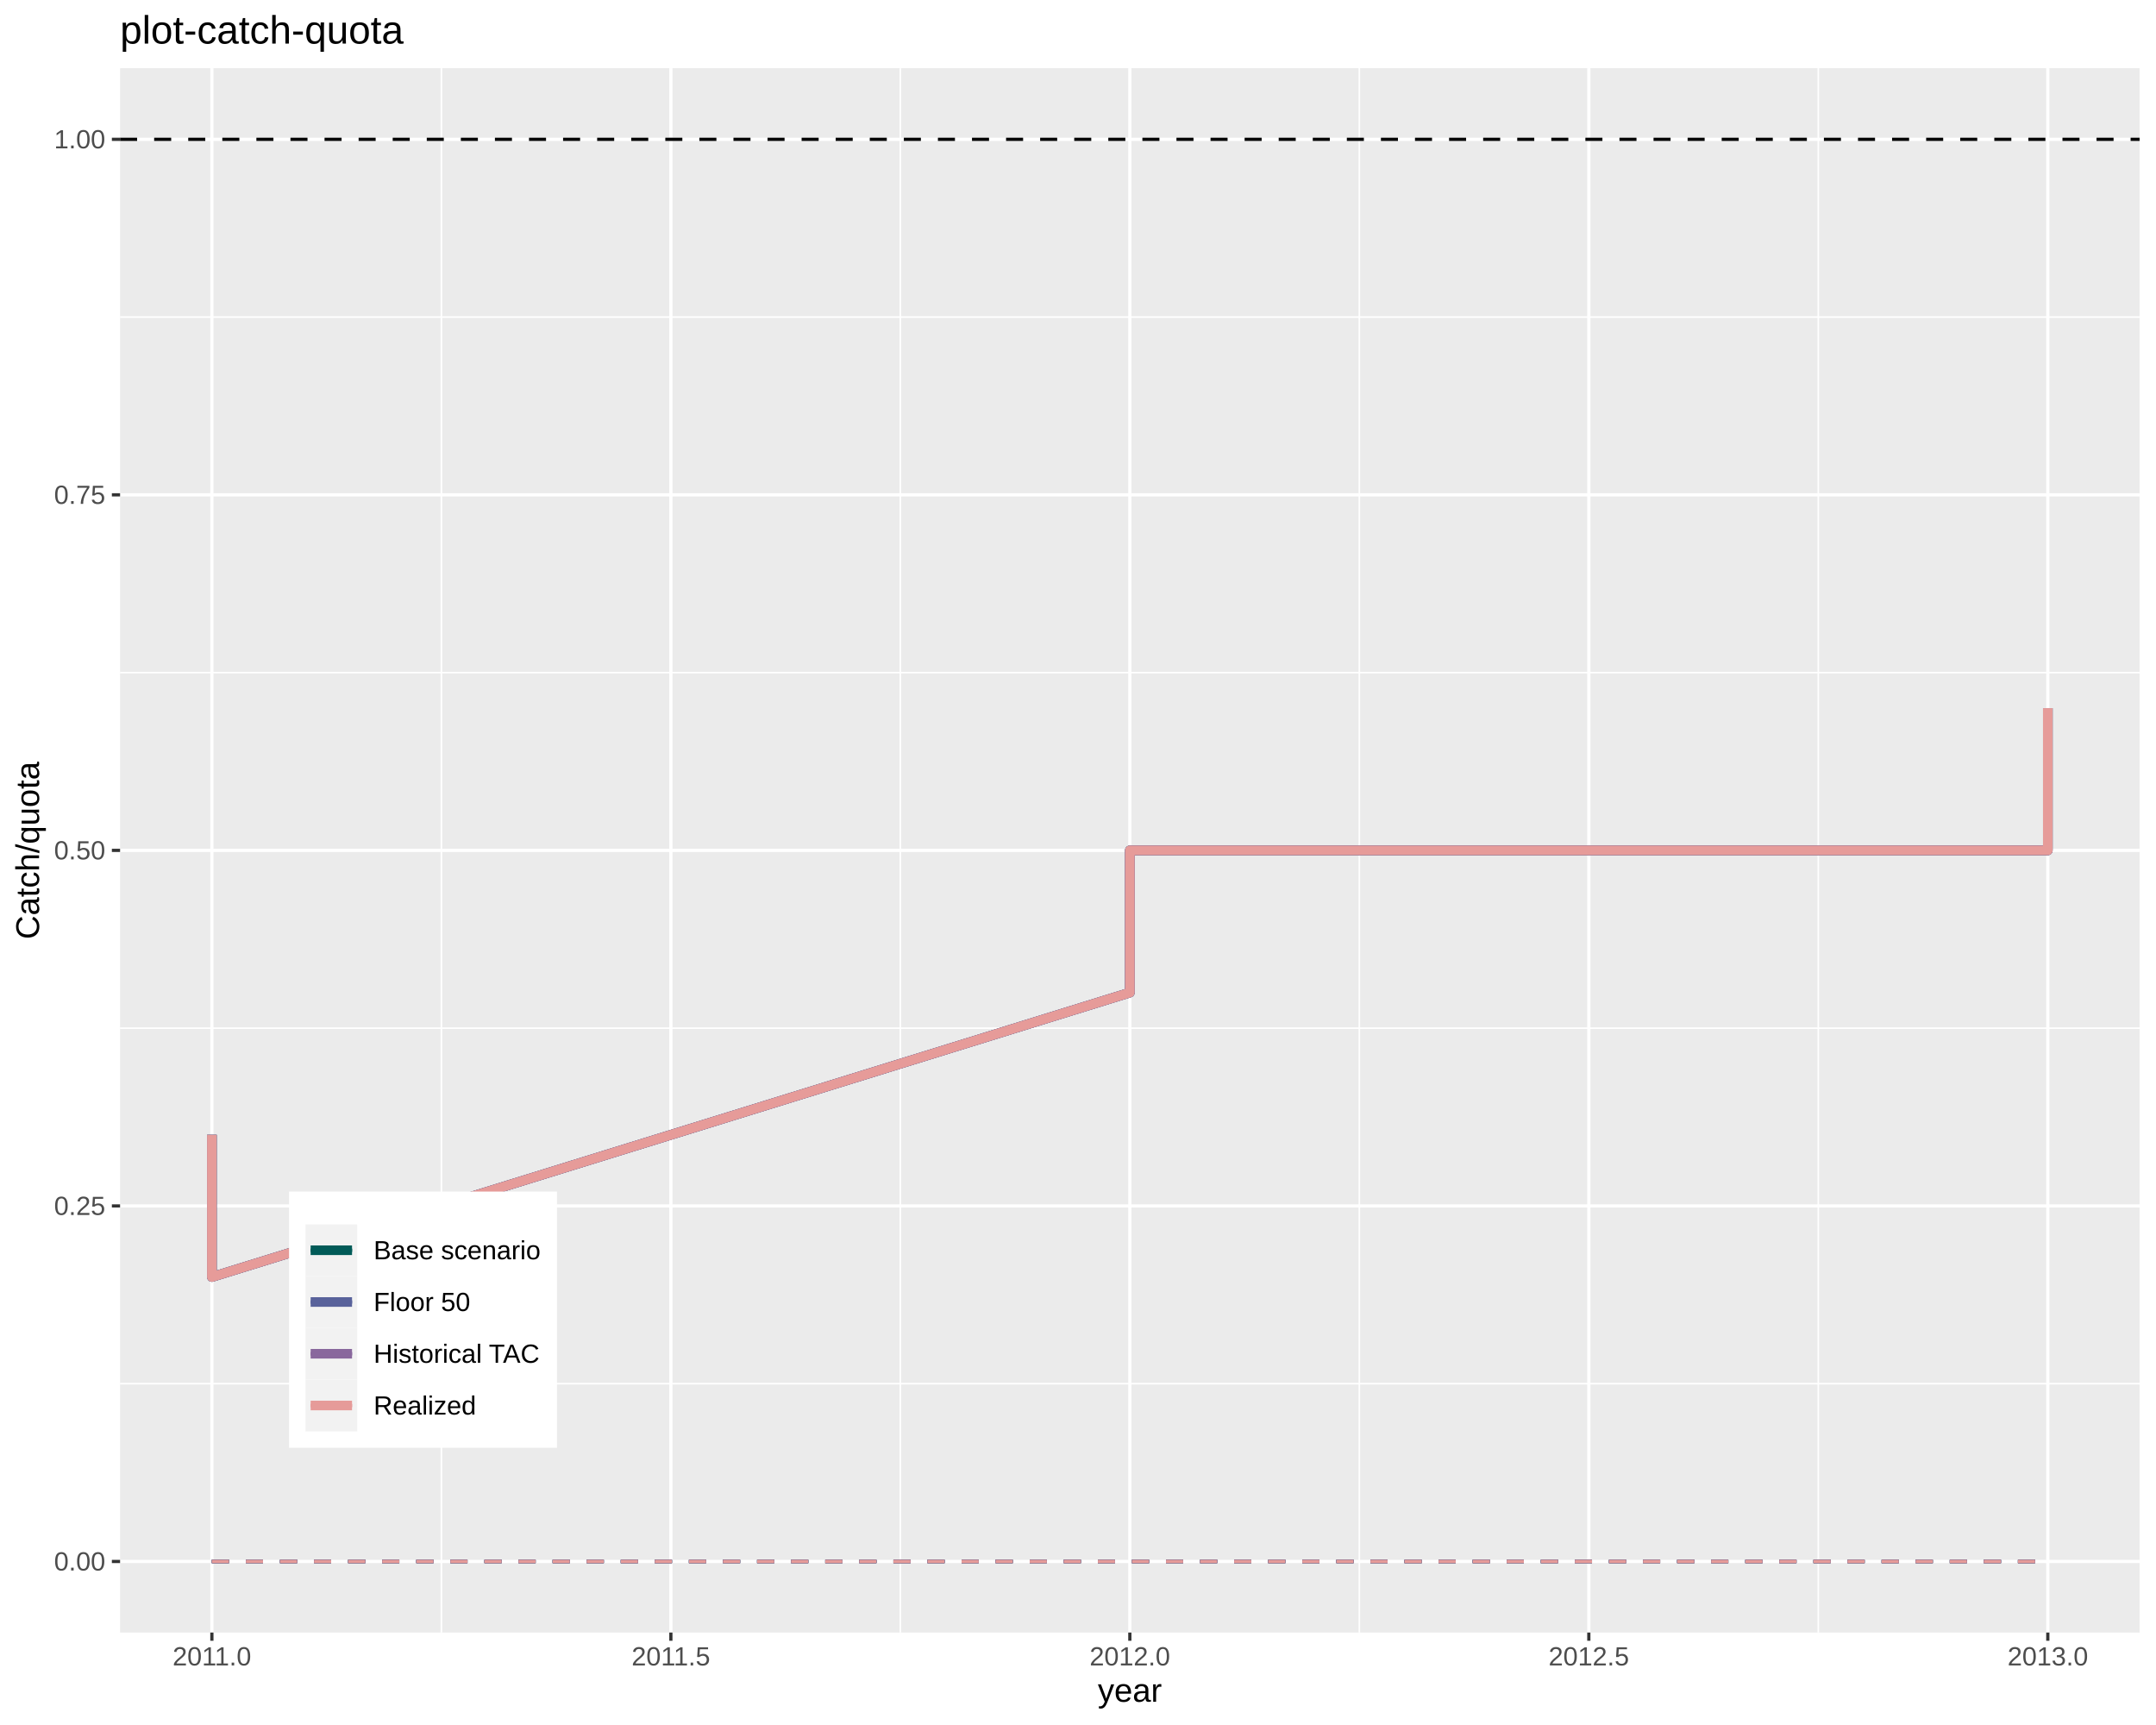
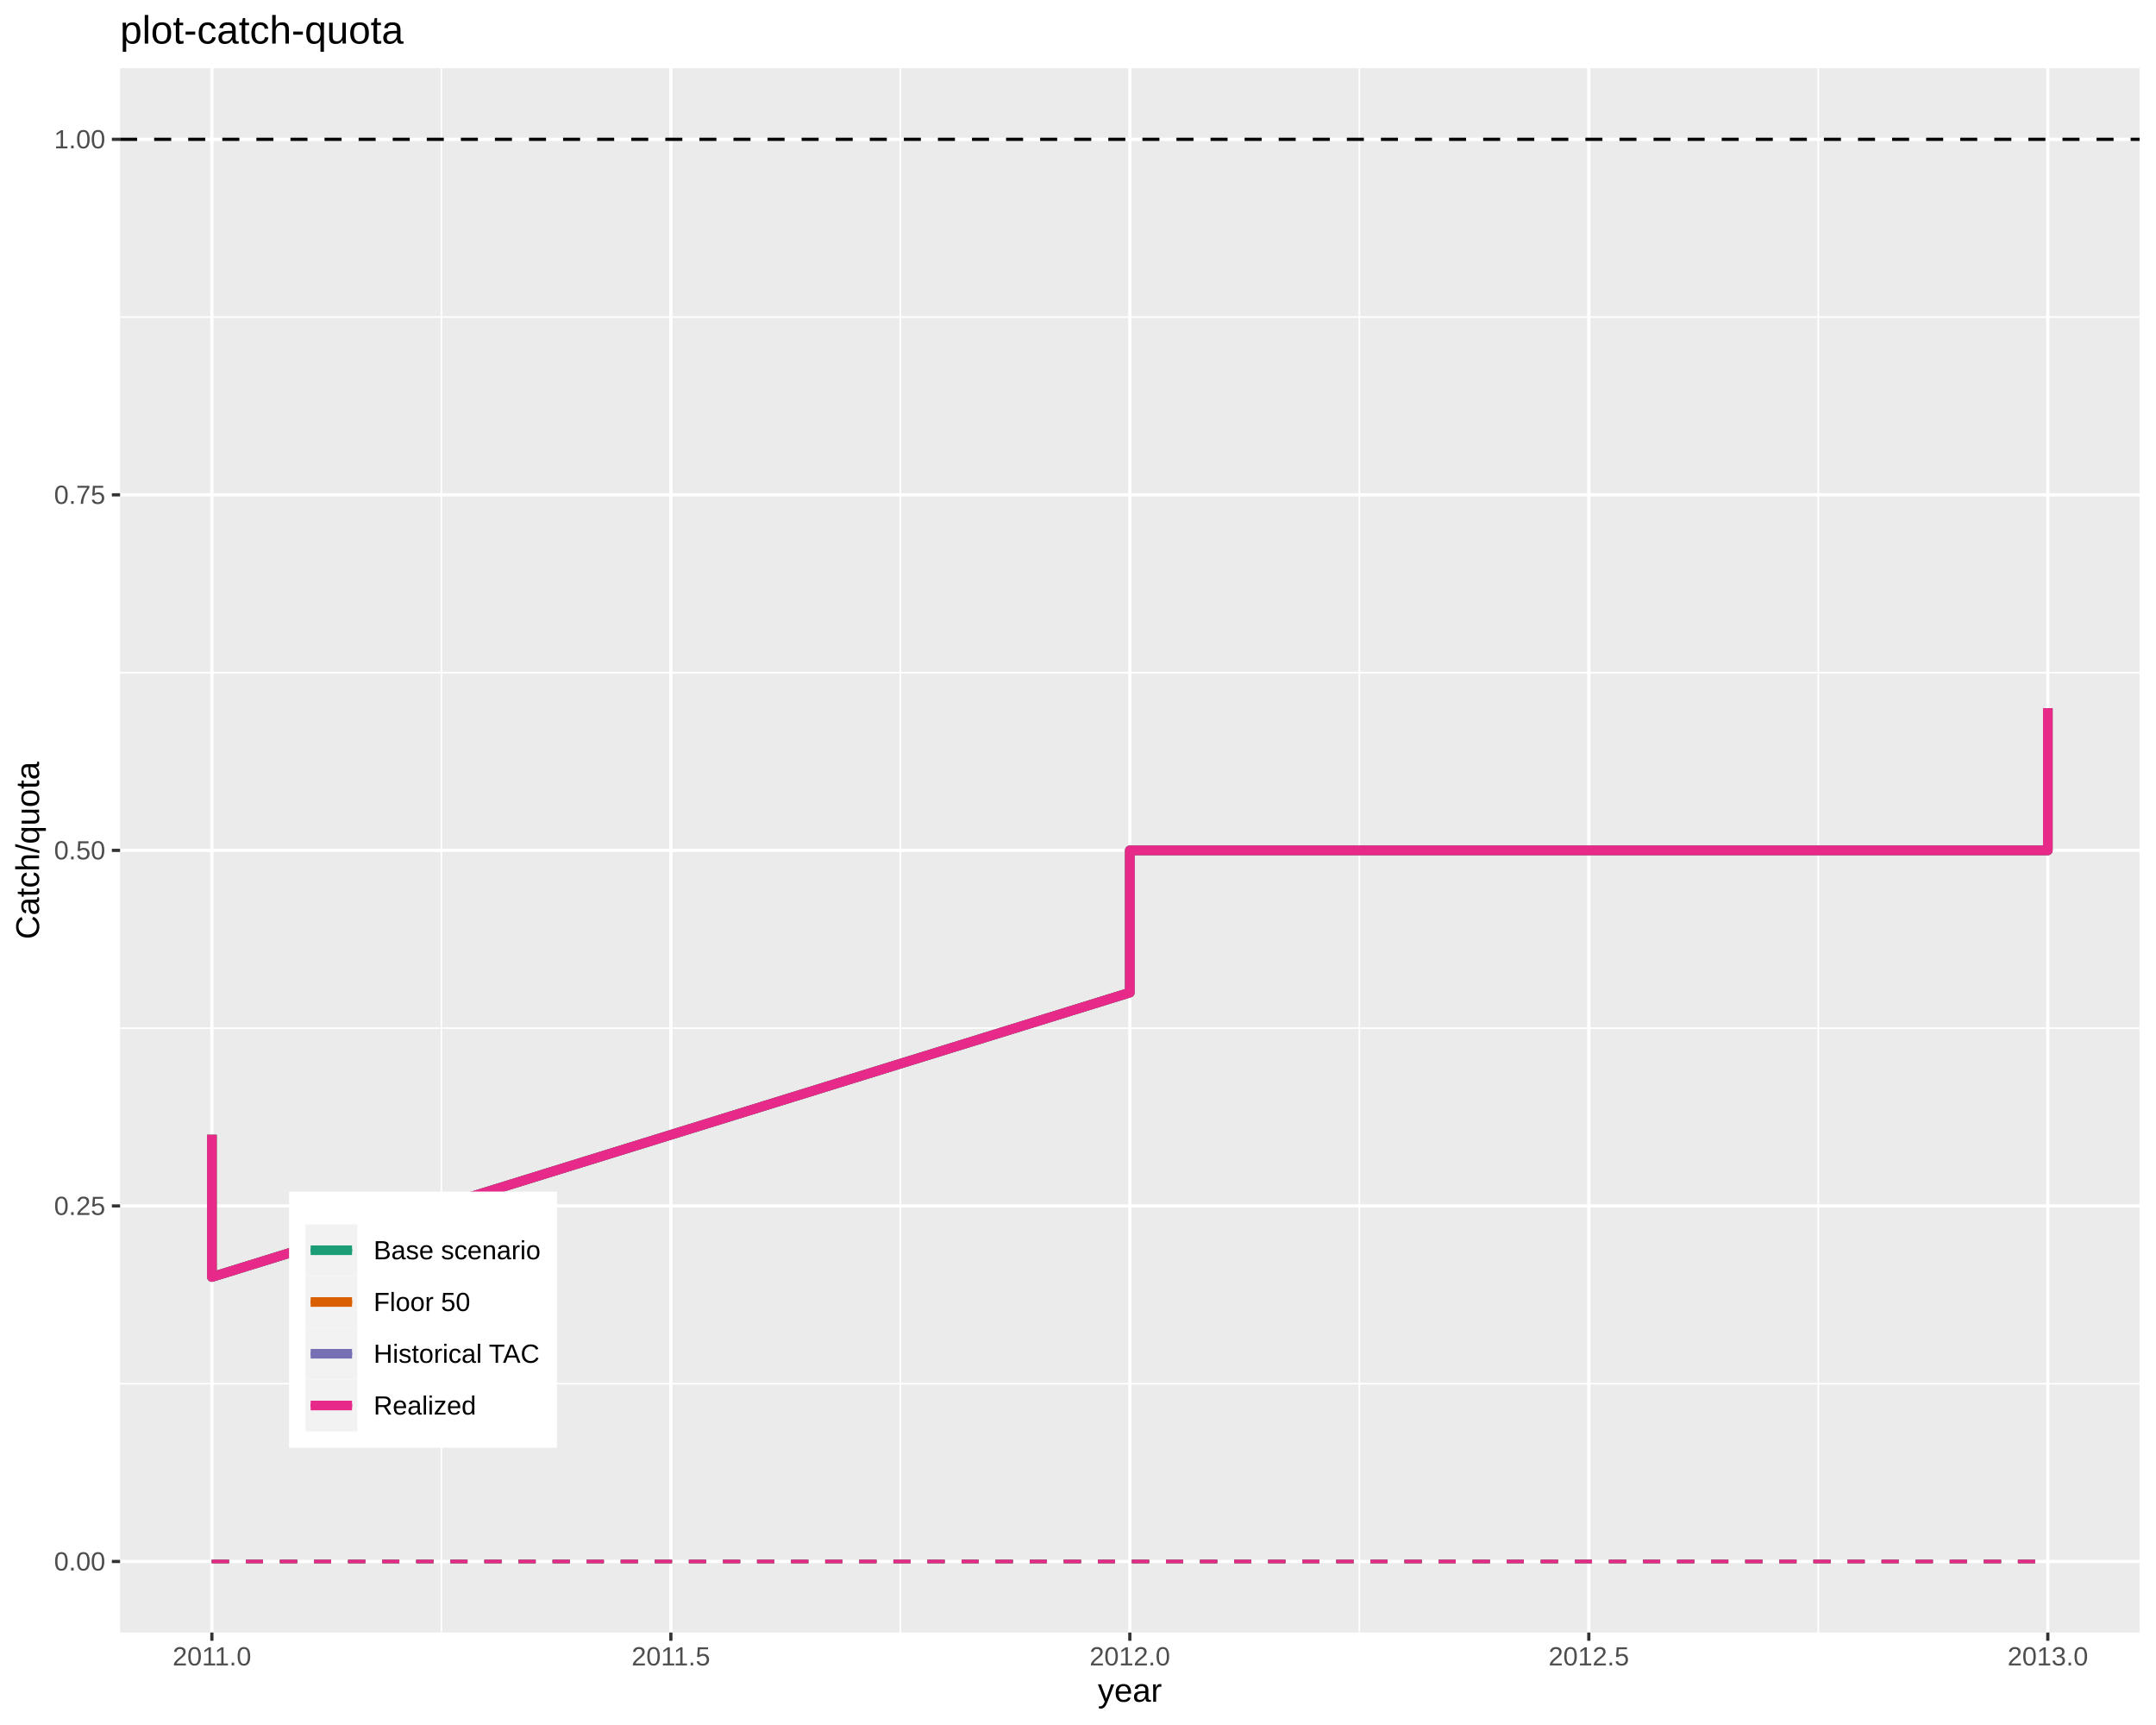
<svg xmlns="http://www.w3.org/2000/svg" viewBox="0 0 720.00 576.00">
  <defs>
    <style type="text/css">
    line, polyline, polygon, path, rect, circle {
      fill: none;
      stroke: #000000;
      stroke-linecap: round;
      stroke-linejoin: round;
      stroke-miterlimit: 10.00;
    }
  </style>
  </defs>
  <rect width="100%" height="100%" style="stroke: none; fill: #FFFFFF;" />
  <rect x="0.00" y="0.00" width="720.00" height="576.00" style="stroke-width: 1.07; stroke: #FFFFFF; fill: #FFFFFF;" />
  <defs>
    <clipPath id="cpNDAuMTB8NzE0LjUyfDU0NS4xM3wyMi43Nw==">
      <rect x="40.10" y="22.77" width="674.42" height="522.36" />
    </clipPath>
  </defs>
  <rect x="40.10" y="22.77" width="674.42" height="522.36" style="stroke-width: 1.07; stroke: none; fill: #EBEBEB;" clip-path="url(#cpNDAuMTB8NzE0LjUyfDU0NS4xM3wyMi43Nw==)" />
  <polyline points="40.10,462.03 714.52,462.03 " style="stroke-width: 0.53; stroke: #FFFFFF; stroke-linecap: butt;" clip-path="url(#cpNDAuMTB8NzE0LjUyfDU0NS4xM3wyMi43Nw==)" />
  <polyline points="40.10,343.31 714.52,343.31 " style="stroke-width: 0.53; stroke: #FFFFFF; stroke-linecap: butt;" clip-path="url(#cpNDAuMTB8NzE0LjUyfDU0NS4xM3wyMi43Nw==)" />
  <polyline points="40.10,224.59 714.52,224.59 " style="stroke-width: 0.53; stroke: #FFFFFF; stroke-linecap: butt;" clip-path="url(#cpNDAuMTB8NzE0LjUyfDU0NS4xM3wyMi43Nw==)" />
  <polyline points="40.10,105.87 714.52,105.87 " style="stroke-width: 0.53; stroke: #FFFFFF; stroke-linecap: butt;" clip-path="url(#cpNDAuMTB8NzE0LjUyfDU0NS4xM3wyMi43Nw==)" />
  <polyline points="147.40,545.13 147.40,22.77 " style="stroke-width: 0.53; stroke: #FFFFFF; stroke-linecap: butt;" clip-path="url(#cpNDAuMTB8NzE0LjUyfDU0NS4xM3wyMi43Nw==)" />
  <polyline points="300.67,545.13 300.67,22.77 " style="stroke-width: 0.53; stroke: #FFFFFF; stroke-linecap: butt;" clip-path="url(#cpNDAuMTB8NzE0LjUyfDU0NS4xM3wyMi43Nw==)" />
  <polyline points="453.95,545.13 453.95,22.77 " style="stroke-width: 0.53; stroke: #FFFFFF; stroke-linecap: butt;" clip-path="url(#cpNDAuMTB8NzE0LjUyfDU0NS4xM3wyMi43Nw==)" />
  <polyline points="607.23,545.13 607.23,22.77 " style="stroke-width: 0.53; stroke: #FFFFFF; stroke-linecap: butt;" clip-path="url(#cpNDAuMTB8NzE0LjUyfDU0NS4xM3wyMi43Nw==)" />
  <polyline points="40.10,521.39 714.52,521.39 " style="stroke-width: 1.07; stroke: #FFFFFF; stroke-linecap: butt;" clip-path="url(#cpNDAuMTB8NzE0LjUyfDU0NS4xM3wyMi43Nw==)" />
  <polyline points="40.10,402.67 714.52,402.67 " style="stroke-width: 1.07; stroke: #FFFFFF; stroke-linecap: butt;" clip-path="url(#cpNDAuMTB8NzE0LjUyfDU0NS4xM3wyMi43Nw==)" />
  <polyline points="40.10,283.95 714.52,283.95 " style="stroke-width: 1.07; stroke: #FFFFFF; stroke-linecap: butt;" clip-path="url(#cpNDAuMTB8NzE0LjUyfDU0NS4xM3wyMi43Nw==)" />
  <polyline points="40.10,165.23 714.52,165.23 " style="stroke-width: 1.07; stroke: #FFFFFF; stroke-linecap: butt;" clip-path="url(#cpNDAuMTB8NzE0LjUyfDU0NS4xM3wyMi43Nw==)" />
  <polyline points="40.10,46.52 714.52,46.52 " style="stroke-width: 1.07; stroke: #FFFFFF; stroke-linecap: butt;" clip-path="url(#cpNDAuMTB8NzE0LjUyfDU0NS4xM3wyMi43Nw==)" />
  <polyline points="70.76,545.13 70.76,22.77 " style="stroke-width: 1.07; stroke: #FFFFFF; stroke-linecap: butt;" clip-path="url(#cpNDAuMTB8NzE0LjUyfDU0NS4xM3wyMi43Nw==)" />
  <polyline points="224.04,545.13 224.04,22.77 " style="stroke-width: 1.07; stroke: #FFFFFF; stroke-linecap: butt;" clip-path="url(#cpNDAuMTB8NzE0LjUyfDU0NS4xM3wyMi43Nw==)" />
  <polyline points="377.31,545.13 377.31,22.77 " style="stroke-width: 1.07; stroke: #FFFFFF; stroke-linecap: butt;" clip-path="url(#cpNDAuMTB8NzE0LjUyfDU0NS4xM3wyMi43Nw==)" />
  <polyline points="530.59,545.13 530.59,22.77 " style="stroke-width: 1.07; stroke: #FFFFFF; stroke-linecap: butt;" clip-path="url(#cpNDAuMTB8NzE0LjUyfDU0NS4xM3wyMi43Nw==)" />
  <polyline points="683.87,545.13 683.87,22.77 " style="stroke-width: 1.07; stroke: #FFFFFF; stroke-linecap: butt;" clip-path="url(#cpNDAuMTB8NzE0LjUyfDU0NS4xM3wyMi43Nw==)" />
-   <polyline points="70.76,378.93 70.76,426.41 377.31,331.44 377.31,283.95 683.87,283.95 683.87,236.46 " style="stroke-width: 3.20; stroke: #015B58; stroke-linecap: butt;" clip-path="url(#cpNDAuMTB8NzE0LjUyfDU0NS4xM3wyMi43Nw==)" />
-   <polyline points="70.76,378.93 70.76,426.41 377.31,331.44 377.31,283.95 683.87,283.95 683.87,236.46 " style="stroke-width: 3.20; stroke: #59629B; stroke-linecap: butt;" clip-path="url(#cpNDAuMTB8NzE0LjUyfDU0NS4xM3wyMi43Nw==)" />
-   <polyline points="70.76,378.93 70.76,426.41 377.31,331.44 377.31,283.95 683.87,283.95 683.87,236.46 " style="stroke-width: 3.20; stroke: #89689D; stroke-linecap: butt;" clip-path="url(#cpNDAuMTB8NzE0LjUyfDU0NS4xM3wyMi43Nw==)" />
-   <polyline points="70.76,378.93 70.76,426.41 377.31,331.44 377.31,283.95 683.87,283.95 683.87,236.46 " style="stroke-width: 3.20; stroke: #E69B99; stroke-linecap: butt;" clip-path="url(#cpNDAuMTB8NzE0LjUyfDU0NS4xM3wyMi43Nw==)" />
-   <polyline points="70.76,521.39 70.76,521.39 377.31,521.39 377.31,521.39 683.87,521.39 683.87,521.39 " style="stroke-width: 1.07; stroke: #015B58; stroke-dasharray: 5.69,5.69; stroke-linecap: butt;" clip-path="url(#cpNDAuMTB8NzE0LjUyfDU0NS4xM3wyMi43Nw==)" />
-   <polyline points="70.76,521.39 70.76,521.39 377.31,521.39 377.31,521.39 683.87,521.39 683.87,521.39 " style="stroke-width: 1.07; stroke: #59629B; stroke-dasharray: 5.69,5.69; stroke-linecap: butt;" clip-path="url(#cpNDAuMTB8NzE0LjUyfDU0NS4xM3wyMi43Nw==)" />
-   <polyline points="70.76,521.39 70.76,521.39 377.31,521.39 377.31,521.39 683.87,521.39 683.87,521.39 " style="stroke-width: 1.07; stroke: #89689D; stroke-dasharray: 5.69,5.69; stroke-linecap: butt;" clip-path="url(#cpNDAuMTB8NzE0LjUyfDU0NS4xM3wyMi43Nw==)" />
-   <polyline points="70.76,521.39 70.76,521.39 377.31,521.39 377.31,521.39 683.87,521.39 683.87,521.39 " style="stroke-width: 1.07; stroke: #E69B99; stroke-dasharray: 5.69,5.69; stroke-linecap: butt;" clip-path="url(#cpNDAuMTB8NzE0LjUyfDU0NS4xM3wyMi43Nw==)" />
-   <polyline points="70.76,521.39 70.76,521.39 377.31,521.39 377.31,521.39 683.87,521.39 683.87,521.39 " style="stroke-width: 1.07; stroke: #015B58; stroke-dasharray: 5.69,5.69; stroke-linecap: butt;" clip-path="url(#cpNDAuMTB8NzE0LjUyfDU0NS4xM3wyMi43Nw==)" />
-   <polyline points="70.76,521.39 70.76,521.39 377.31,521.39 377.31,521.39 683.87,521.39 683.87,521.39 " style="stroke-width: 1.07; stroke: #59629B; stroke-dasharray: 5.69,5.69; stroke-linecap: butt;" clip-path="url(#cpNDAuMTB8NzE0LjUyfDU0NS4xM3wyMi43Nw==)" />
-   <polyline points="70.76,521.39 70.76,521.39 377.31,521.39 377.31,521.39 683.87,521.39 683.87,521.39 " style="stroke-width: 1.07; stroke: #89689D; stroke-dasharray: 5.69,5.69; stroke-linecap: butt;" clip-path="url(#cpNDAuMTB8NzE0LjUyfDU0NS4xM3wyMi43Nw==)" />
-   <polyline points="70.76,521.39 70.76,521.39 377.31,521.39 377.31,521.39 683.87,521.39 683.87,521.39 " style="stroke-width: 1.07; stroke: #E69B99; stroke-dasharray: 5.69,5.69; stroke-linecap: butt;" clip-path="url(#cpNDAuMTB8NzE0LjUyfDU0NS4xM3wyMi43Nw==)" />
+   <polyline points="70.76,378.93 70.76,426.41 377.31,331.44 377.31,283.95 683.87,283.95 683.87,236.46 " style="stroke-width: 3.20; stroke: #1B9E77; stroke-linecap: butt;" clip-path="url(#cpNDAuMTB8NzE0LjUyfDU0NS4xM3wyMi43Nw==)" />
+   <polyline points="70.76,378.93 70.76,426.41 377.31,331.44 377.31,283.95 683.87,283.95 683.87,236.46 " style="stroke-width: 3.20; stroke: #D95F02; stroke-linecap: butt;" clip-path="url(#cpNDAuMTB8NzE0LjUyfDU0NS4xM3wyMi43Nw==)" />
+   <polyline points="70.76,378.93 70.76,426.41 377.31,331.44 377.31,283.95 683.87,283.95 683.87,236.46 " style="stroke-width: 3.20; stroke: #7570B3; stroke-linecap: butt;" clip-path="url(#cpNDAuMTB8NzE0LjUyfDU0NS4xM3wyMi43Nw==)" />
+   <polyline points="70.76,378.93 70.76,426.41 377.31,331.44 377.31,283.95 683.87,283.95 683.87,236.46 " style="stroke-width: 3.20; stroke: #E7298A; stroke-linecap: butt;" clip-path="url(#cpNDAuMTB8NzE0LjUyfDU0NS4xM3wyMi43Nw==)" />
+   <polyline points="70.76,521.39 70.76,521.39 377.31,521.39 377.31,521.39 683.87,521.39 683.87,521.39 " style="stroke-width: 1.07; stroke: #1B9E77; stroke-dasharray: 5.69,5.69; stroke-linecap: butt;" clip-path="url(#cpNDAuMTB8NzE0LjUyfDU0NS4xM3wyMi43Nw==)" />
+   <polyline points="70.76,521.39 70.76,521.39 377.31,521.39 377.31,521.39 683.87,521.39 683.87,521.39 " style="stroke-width: 1.07; stroke: #D95F02; stroke-dasharray: 5.69,5.69; stroke-linecap: butt;" clip-path="url(#cpNDAuMTB8NzE0LjUyfDU0NS4xM3wyMi43Nw==)" />
+   <polyline points="70.76,521.39 70.76,521.39 377.31,521.39 377.31,521.39 683.87,521.39 683.87,521.39 " style="stroke-width: 1.07; stroke: #7570B3; stroke-dasharray: 5.69,5.69; stroke-linecap: butt;" clip-path="url(#cpNDAuMTB8NzE0LjUyfDU0NS4xM3wyMi43Nw==)" />
+   <polyline points="70.76,521.39 70.76,521.39 377.31,521.39 377.31,521.39 683.87,521.39 683.87,521.39 " style="stroke-width: 1.07; stroke: #E7298A; stroke-dasharray: 5.69,5.69; stroke-linecap: butt;" clip-path="url(#cpNDAuMTB8NzE0LjUyfDU0NS4xM3wyMi43Nw==)" />
+   <polyline points="70.76,521.39 70.76,521.39 377.31,521.39 377.31,521.39 683.87,521.39 683.87,521.39 " style="stroke-width: 1.07; stroke: #1B9E77; stroke-dasharray: 5.69,5.69; stroke-linecap: butt;" clip-path="url(#cpNDAuMTB8NzE0LjUyfDU0NS4xM3wyMi43Nw==)" />
+   <polyline points="70.76,521.39 70.76,521.39 377.31,521.39 377.31,521.39 683.87,521.39 683.87,521.39 " style="stroke-width: 1.07; stroke: #D95F02; stroke-dasharray: 5.69,5.69; stroke-linecap: butt;" clip-path="url(#cpNDAuMTB8NzE0LjUyfDU0NS4xM3wyMi43Nw==)" />
+   <polyline points="70.76,521.39 70.76,521.39 377.31,521.39 377.31,521.39 683.87,521.39 683.87,521.39 " style="stroke-width: 1.07; stroke: #7570B3; stroke-dasharray: 5.69,5.69; stroke-linecap: butt;" clip-path="url(#cpNDAuMTB8NzE0LjUyfDU0NS4xM3wyMi43Nw==)" />
+   <polyline points="70.76,521.39 70.76,521.39 377.31,521.39 377.31,521.39 683.87,521.39 683.87,521.39 " style="stroke-width: 1.07; stroke: #E7298A; stroke-dasharray: 5.69,5.69; stroke-linecap: butt;" clip-path="url(#cpNDAuMTB8NzE0LjUyfDU0NS4xM3wyMi43Nw==)" />
  <line x1="40.10" y1="46.52" x2="714.52" y2="46.52" style="stroke-width: 1.07; stroke-dasharray: 5.69,5.69; stroke-linecap: butt;" clip-path="url(#cpNDAuMTB8NzE0LjUyfDU0NS4xM3wyMi43Nw==)" />
  <defs>
    <clipPath id="cpMC4wMHw3MjAuMDB8NTc2LjAwfDAuMDA=">
      <rect x="0.00" y="0.00" width="720.00" height="576.00" />
    </clipPath>
  </defs>
  <g clip-path="url(#cpMC4wMHw3MjAuMDB8NTc2LjAwfDAuMDA=)">
    <text x="18.06" y="524.41" style="font-size: 8.80px; fill: #4D4D4D; font-family: Liberation Sans;" textLength="17.11px" lengthAdjust="spacingAndGlyphs">0.00</text>
  </g>
  <g clip-path="url(#cpMC4wMHw3MjAuMDB8NTc2LjAwfDAuMDA=)">
    <text x="18.06" y="405.69" style="font-size: 8.80px; fill: #4D4D4D; font-family: Liberation Sans;" textLength="17.11px" lengthAdjust="spacingAndGlyphs">0.25</text>
  </g>
  <g clip-path="url(#cpMC4wMHw3MjAuMDB8NTc2LjAwfDAuMDA=)">
    <text x="18.06" y="286.97" style="font-size: 8.80px; fill: #4D4D4D; font-family: Liberation Sans;" textLength="17.11px" lengthAdjust="spacingAndGlyphs">0.50</text>
  </g>
  <g clip-path="url(#cpMC4wMHw3MjAuMDB8NTc2LjAwfDAuMDA=)">
    <text x="18.06" y="168.26" style="font-size: 8.80px; fill: #4D4D4D; font-family: Liberation Sans;" textLength="17.11px" lengthAdjust="spacingAndGlyphs">0.75</text>
  </g>
  <g clip-path="url(#cpMC4wMHw3MjAuMDB8NTc2LjAwfDAuMDA=)">
    <text x="18.06" y="49.54" style="font-size: 8.80px; fill: #4D4D4D; font-family: Liberation Sans;" textLength="17.11px" lengthAdjust="spacingAndGlyphs">1.00</text>
  </g>
  <polyline points="37.36,521.39 40.10,521.39 " style="stroke-width: 1.07; stroke: #333333; stroke-linecap: butt;" clip-path="url(#cpMC4wMHw3MjAuMDB8NTc2LjAwfDAuMDA=)" />
  <polyline points="37.36,402.67 40.10,402.67 " style="stroke-width: 1.07; stroke: #333333; stroke-linecap: butt;" clip-path="url(#cpMC4wMHw3MjAuMDB8NTc2LjAwfDAuMDA=)" />
  <polyline points="37.36,283.95 40.10,283.95 " style="stroke-width: 1.07; stroke: #333333; stroke-linecap: butt;" clip-path="url(#cpMC4wMHw3MjAuMDB8NTc2LjAwfDAuMDA=)" />
  <polyline points="37.36,165.23 40.10,165.23 " style="stroke-width: 1.07; stroke: #333333; stroke-linecap: butt;" clip-path="url(#cpMC4wMHw3MjAuMDB8NTc2LjAwfDAuMDA=)" />
  <polyline points="37.36,46.52 40.10,46.52 " style="stroke-width: 1.07; stroke: #333333; stroke-linecap: butt;" clip-path="url(#cpMC4wMHw3MjAuMDB8NTc2LjAwfDAuMDA=)" />
  <polyline points="70.76,547.87 70.76,545.13 " style="stroke-width: 1.07; stroke: #333333; stroke-linecap: butt;" clip-path="url(#cpMC4wMHw3MjAuMDB8NTc2LjAwfDAuMDA=)" />
  <polyline points="224.04,547.87 224.04,545.13 " style="stroke-width: 1.07; stroke: #333333; stroke-linecap: butt;" clip-path="url(#cpMC4wMHw3MjAuMDB8NTc2LjAwfDAuMDA=)" />
  <polyline points="377.31,547.87 377.31,545.13 " style="stroke-width: 1.07; stroke: #333333; stroke-linecap: butt;" clip-path="url(#cpMC4wMHw3MjAuMDB8NTc2LjAwfDAuMDA=)" />
  <polyline points="530.59,547.87 530.59,545.13 " style="stroke-width: 1.07; stroke: #333333; stroke-linecap: butt;" clip-path="url(#cpMC4wMHw3MjAuMDB8NTc2LjAwfDAuMDA=)" />
  <polyline points="683.87,547.87 683.87,545.13 " style="stroke-width: 1.07; stroke: #333333; stroke-linecap: butt;" clip-path="url(#cpMC4wMHw3MjAuMDB8NTc2LjAwfDAuMDA=)" />
  <g clip-path="url(#cpMC4wMHw3MjAuMDB8NTc2LjAwfDAuMDA=)">
    <text x="57.64" y="556.11" style="font-size: 8.80px; fill: #4D4D4D; font-family: Liberation Sans;" textLength="26.23px" lengthAdjust="spacingAndGlyphs">2011.0</text>
  </g>
  <g clip-path="url(#cpMC4wMHw3MjAuMDB8NTc2LjAwfDAuMDA=)">
    <text x="210.92" y="556.11" style="font-size: 8.80px; fill: #4D4D4D; font-family: Liberation Sans;" textLength="26.23px" lengthAdjust="spacingAndGlyphs">2011.5</text>
  </g>
  <g clip-path="url(#cpMC4wMHw3MjAuMDB8NTc2LjAwfDAuMDA=)">
    <text x="363.87" y="556.11" style="font-size: 8.80px; fill: #4D4D4D; font-family: Liberation Sans;" textLength="26.89px" lengthAdjust="spacingAndGlyphs">2012.0</text>
  </g>
  <g clip-path="url(#cpMC4wMHw3MjAuMDB8NTc2LjAwfDAuMDA=)">
    <text x="517.14" y="556.11" style="font-size: 8.80px; fill: #4D4D4D; font-family: Liberation Sans;" textLength="26.89px" lengthAdjust="spacingAndGlyphs">2012.5</text>
  </g>
  <g clip-path="url(#cpMC4wMHw3MjAuMDB8NTc2LjAwfDAuMDA=)">
    <text x="670.42" y="556.11" style="font-size: 8.80px; fill: #4D4D4D; font-family: Liberation Sans;" textLength="26.89px" lengthAdjust="spacingAndGlyphs">2013.0</text>
  </g>
  <g clip-path="url(#cpMC4wMHw3MjAuMDB8NTc2LjAwfDAuMDA=)">
    <text x="366.61" y="568.24" style="font-size: 11.00px; font-family: Liberation Sans;" textLength="21.41px" lengthAdjust="spacingAndGlyphs">year</text>
  </g>
  <g clip-path="url(#cpMC4wMHw3MjAuMDB8NTc2LjAwfDAuMDA=)">
    <text transform="translate(13.04,313.64) rotate(-90)" style="font-size: 11.00px; font-family: Liberation Sans;" textLength="59.38px" lengthAdjust="spacingAndGlyphs">Catch/quota</text>
  </g>
  <rect x="96.53" y="397.88" width="89.47" height="85.56" style="stroke-width: 1.07; stroke: none; fill: #FFFFFF;" clip-path="url(#cpMC4wMHw3MjAuMDB8NTc2LjAwfDAuMDA=)" />
  <rect x="102.01" y="408.84" width="17.28" height="17.28" style="stroke-width: 1.07; stroke: none; fill: #F2F2F2;" clip-path="url(#cpMC4wMHw3MjAuMDB8NTc2LjAwfDAuMDA=)" />
-   <line x1="103.74" y1="417.48" x2="117.56" y2="417.48" style="stroke-width: 3.20; stroke: #015B58; stroke-linecap: butt;" clip-path="url(#cpMC4wMHw3MjAuMDB8NTc2LjAwfDAuMDA=)" />
-   <line x1="103.74" y1="417.48" x2="117.56" y2="417.48" style="stroke-width: 1.07; stroke: #015B58; stroke-dasharray: 5.69,5.69; stroke-linecap: butt;" clip-path="url(#cpMC4wMHw3MjAuMDB8NTc2LjAwfDAuMDA=)" />
-   <line x1="103.74" y1="417.48" x2="117.56" y2="417.48" style="stroke-width: 1.07; stroke: #015B58; stroke-dasharray: 5.69,5.69; stroke-linecap: butt;" clip-path="url(#cpMC4wMHw3MjAuMDB8NTc2LjAwfDAuMDA=)" />
+   <line x1="103.74" y1="417.48" x2="117.56" y2="417.48" style="stroke-width: 3.20; stroke: #1B9E77; stroke-linecap: butt;" clip-path="url(#cpMC4wMHw3MjAuMDB8NTc2LjAwfDAuMDA=)" />
+   <line x1="103.74" y1="417.48" x2="117.56" y2="417.48" style="stroke-width: 1.07; stroke: #1B9E77; stroke-dasharray: 5.69,5.69; stroke-linecap: butt;" clip-path="url(#cpMC4wMHw3MjAuMDB8NTc2LjAwfDAuMDA=)" />
+   <line x1="103.74" y1="417.48" x2="117.56" y2="417.48" style="stroke-width: 1.07; stroke: #1B9E77; stroke-dasharray: 5.69,5.69; stroke-linecap: butt;" clip-path="url(#cpMC4wMHw3MjAuMDB8NTc2LjAwfDAuMDA=)" />
  <rect x="102.01" y="426.12" width="17.28" height="17.28" style="stroke-width: 1.07; stroke: none; fill: #F2F2F2;" clip-path="url(#cpMC4wMHw3MjAuMDB8NTc2LjAwfDAuMDA=)" />
-   <line x1="103.74" y1="434.76" x2="117.56" y2="434.76" style="stroke-width: 3.20; stroke: #59629B; stroke-linecap: butt;" clip-path="url(#cpMC4wMHw3MjAuMDB8NTc2LjAwfDAuMDA=)" />
-   <line x1="103.74" y1="434.76" x2="117.56" y2="434.76" style="stroke-width: 1.07; stroke: #59629B; stroke-dasharray: 5.69,5.69; stroke-linecap: butt;" clip-path="url(#cpMC4wMHw3MjAuMDB8NTc2LjAwfDAuMDA=)" />
-   <line x1="103.74" y1="434.76" x2="117.56" y2="434.76" style="stroke-width: 1.07; stroke: #59629B; stroke-dasharray: 5.69,5.69; stroke-linecap: butt;" clip-path="url(#cpMC4wMHw3MjAuMDB8NTc2LjAwfDAuMDA=)" />
+   <line x1="103.74" y1="434.76" x2="117.56" y2="434.76" style="stroke-width: 3.20; stroke: #D95F02; stroke-linecap: butt;" clip-path="url(#cpMC4wMHw3MjAuMDB8NTc2LjAwfDAuMDA=)" />
+   <line x1="103.74" y1="434.76" x2="117.56" y2="434.76" style="stroke-width: 1.07; stroke: #D95F02; stroke-dasharray: 5.69,5.69; stroke-linecap: butt;" clip-path="url(#cpMC4wMHw3MjAuMDB8NTc2LjAwfDAuMDA=)" />
+   <line x1="103.74" y1="434.76" x2="117.56" y2="434.76" style="stroke-width: 1.07; stroke: #D95F02; stroke-dasharray: 5.69,5.69; stroke-linecap: butt;" clip-path="url(#cpMC4wMHw3MjAuMDB8NTc2LjAwfDAuMDA=)" />
  <rect x="102.01" y="443.40" width="17.28" height="17.28" style="stroke-width: 1.07; stroke: none; fill: #F2F2F2;" clip-path="url(#cpMC4wMHw3MjAuMDB8NTc2LjAwfDAuMDA=)" />
-   <line x1="103.74" y1="452.04" x2="117.56" y2="452.04" style="stroke-width: 3.20; stroke: #89689D; stroke-linecap: butt;" clip-path="url(#cpMC4wMHw3MjAuMDB8NTc2LjAwfDAuMDA=)" />
-   <line x1="103.74" y1="452.04" x2="117.56" y2="452.04" style="stroke-width: 1.07; stroke: #89689D; stroke-dasharray: 5.69,5.69; stroke-linecap: butt;" clip-path="url(#cpMC4wMHw3MjAuMDB8NTc2LjAwfDAuMDA=)" />
-   <line x1="103.74" y1="452.04" x2="117.56" y2="452.04" style="stroke-width: 1.07; stroke: #89689D; stroke-dasharray: 5.69,5.69; stroke-linecap: butt;" clip-path="url(#cpMC4wMHw3MjAuMDB8NTc2LjAwfDAuMDA=)" />
+   <line x1="103.74" y1="452.04" x2="117.56" y2="452.04" style="stroke-width: 3.20; stroke: #7570B3; stroke-linecap: butt;" clip-path="url(#cpMC4wMHw3MjAuMDB8NTc2LjAwfDAuMDA=)" />
+   <line x1="103.74" y1="452.04" x2="117.56" y2="452.04" style="stroke-width: 1.07; stroke: #7570B3; stroke-dasharray: 5.69,5.69; stroke-linecap: butt;" clip-path="url(#cpMC4wMHw3MjAuMDB8NTc2LjAwfDAuMDA=)" />
+   <line x1="103.74" y1="452.04" x2="117.56" y2="452.04" style="stroke-width: 1.07; stroke: #7570B3; stroke-dasharray: 5.69,5.69; stroke-linecap: butt;" clip-path="url(#cpMC4wMHw3MjAuMDB8NTc2LjAwfDAuMDA=)" />
  <rect x="102.01" y="460.68" width="17.28" height="17.28" style="stroke-width: 1.07; stroke: none; fill: #F2F2F2;" clip-path="url(#cpMC4wMHw3MjAuMDB8NTc2LjAwfDAuMDA=)" />
-   <line x1="103.74" y1="469.32" x2="117.56" y2="469.32" style="stroke-width: 3.20; stroke: #E69B99; stroke-linecap: butt;" clip-path="url(#cpMC4wMHw3MjAuMDB8NTc2LjAwfDAuMDA=)" />
-   <line x1="103.74" y1="469.32" x2="117.56" y2="469.32" style="stroke-width: 1.07; stroke: #E69B99; stroke-dasharray: 5.69,5.69; stroke-linecap: butt;" clip-path="url(#cpMC4wMHw3MjAuMDB8NTc2LjAwfDAuMDA=)" />
-   <line x1="103.74" y1="469.32" x2="117.56" y2="469.32" style="stroke-width: 1.07; stroke: #E69B99; stroke-dasharray: 5.69,5.69; stroke-linecap: butt;" clip-path="url(#cpMC4wMHw3MjAuMDB8NTc2LjAwfDAuMDA=)" />
+   <line x1="103.74" y1="469.32" x2="117.56" y2="469.32" style="stroke-width: 3.20; stroke: #E7298A; stroke-linecap: butt;" clip-path="url(#cpMC4wMHw3MjAuMDB8NTc2LjAwfDAuMDA=)" />
+   <line x1="103.74" y1="469.32" x2="117.56" y2="469.32" style="stroke-width: 1.07; stroke: #E7298A; stroke-dasharray: 5.69,5.69; stroke-linecap: butt;" clip-path="url(#cpMC4wMHw3MjAuMDB8NTc2LjAwfDAuMDA=)" />
+   <line x1="103.74" y1="469.32" x2="117.56" y2="469.32" style="stroke-width: 1.07; stroke: #E7298A; stroke-dasharray: 5.69,5.69; stroke-linecap: butt;" clip-path="url(#cpMC4wMHw3MjAuMDB8NTc2LjAwfDAuMDA=)" />
  <g clip-path="url(#cpMC4wMHw3MjAuMDB8NTc2LjAwfDAuMDA=)">
    <text x="124.77" y="420.50" style="font-size: 8.80px; font-family: Liberation Sans;" textLength="55.75px" lengthAdjust="spacingAndGlyphs">Base scenario</text>
  </g>
  <g clip-path="url(#cpMC4wMHw3MjAuMDB8NTc2LjAwfDAuMDA=)">
    <text x="124.77" y="437.78" style="font-size: 8.80px; font-family: Liberation Sans;" textLength="32.25px" lengthAdjust="spacingAndGlyphs">Floor 50</text>
  </g>
  <g clip-path="url(#cpMC4wMHw3MjAuMDB8NTc2LjAwfDAuMDA=)">
    <text x="124.77" y="455.06" style="font-size: 8.80px; font-family: Liberation Sans;" textLength="55.41px" lengthAdjust="spacingAndGlyphs">Historical TAC</text>
  </g>
  <g clip-path="url(#cpMC4wMHw3MjAuMDB8NTc2LjAwfDAuMDA=)">
    <text x="124.77" y="472.34" style="font-size: 8.80px; font-family: Liberation Sans;" textLength="34.23px" lengthAdjust="spacingAndGlyphs">Realized</text>
  </g>
  <g clip-path="url(#cpMC4wMHw3MjAuMDB8NTc2LjAwfDAuMDA=)">
    <text x="40.10" y="14.56" style="font-size: 13.20px; font-family: Liberation Sans;" textLength="94.50px" lengthAdjust="spacingAndGlyphs">plot-catch-quota</text>
  </g>
</svg>
